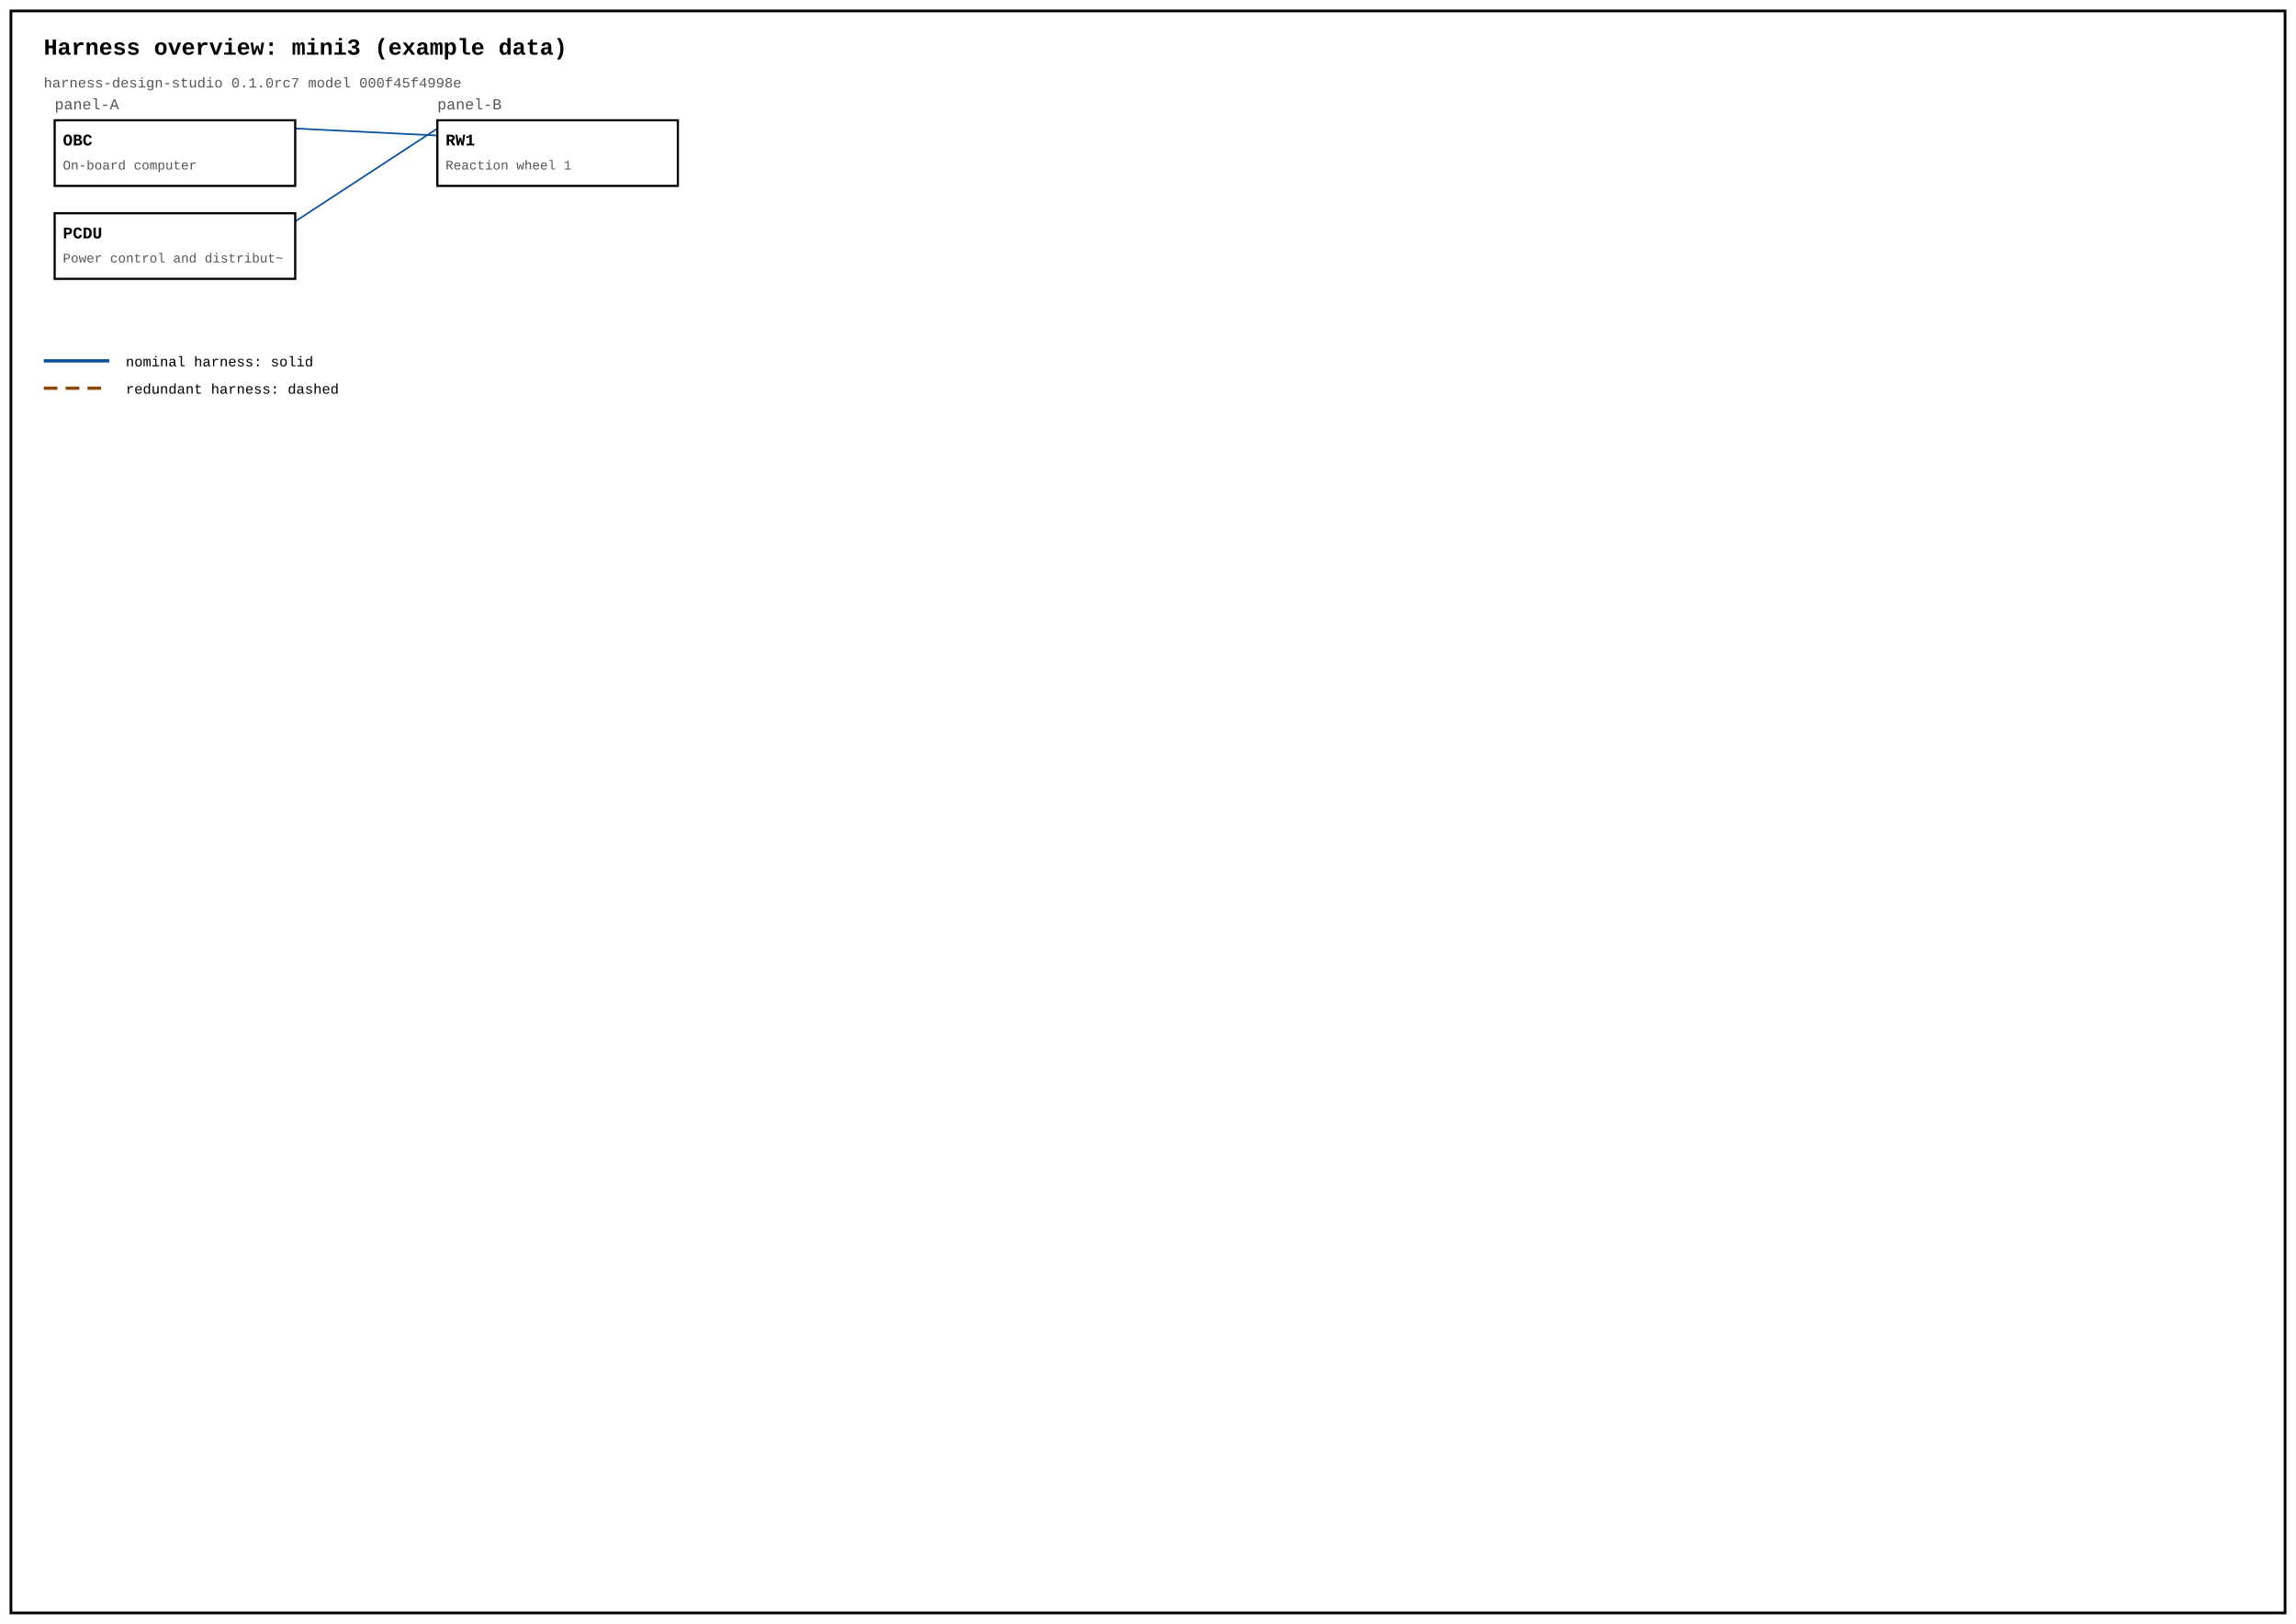
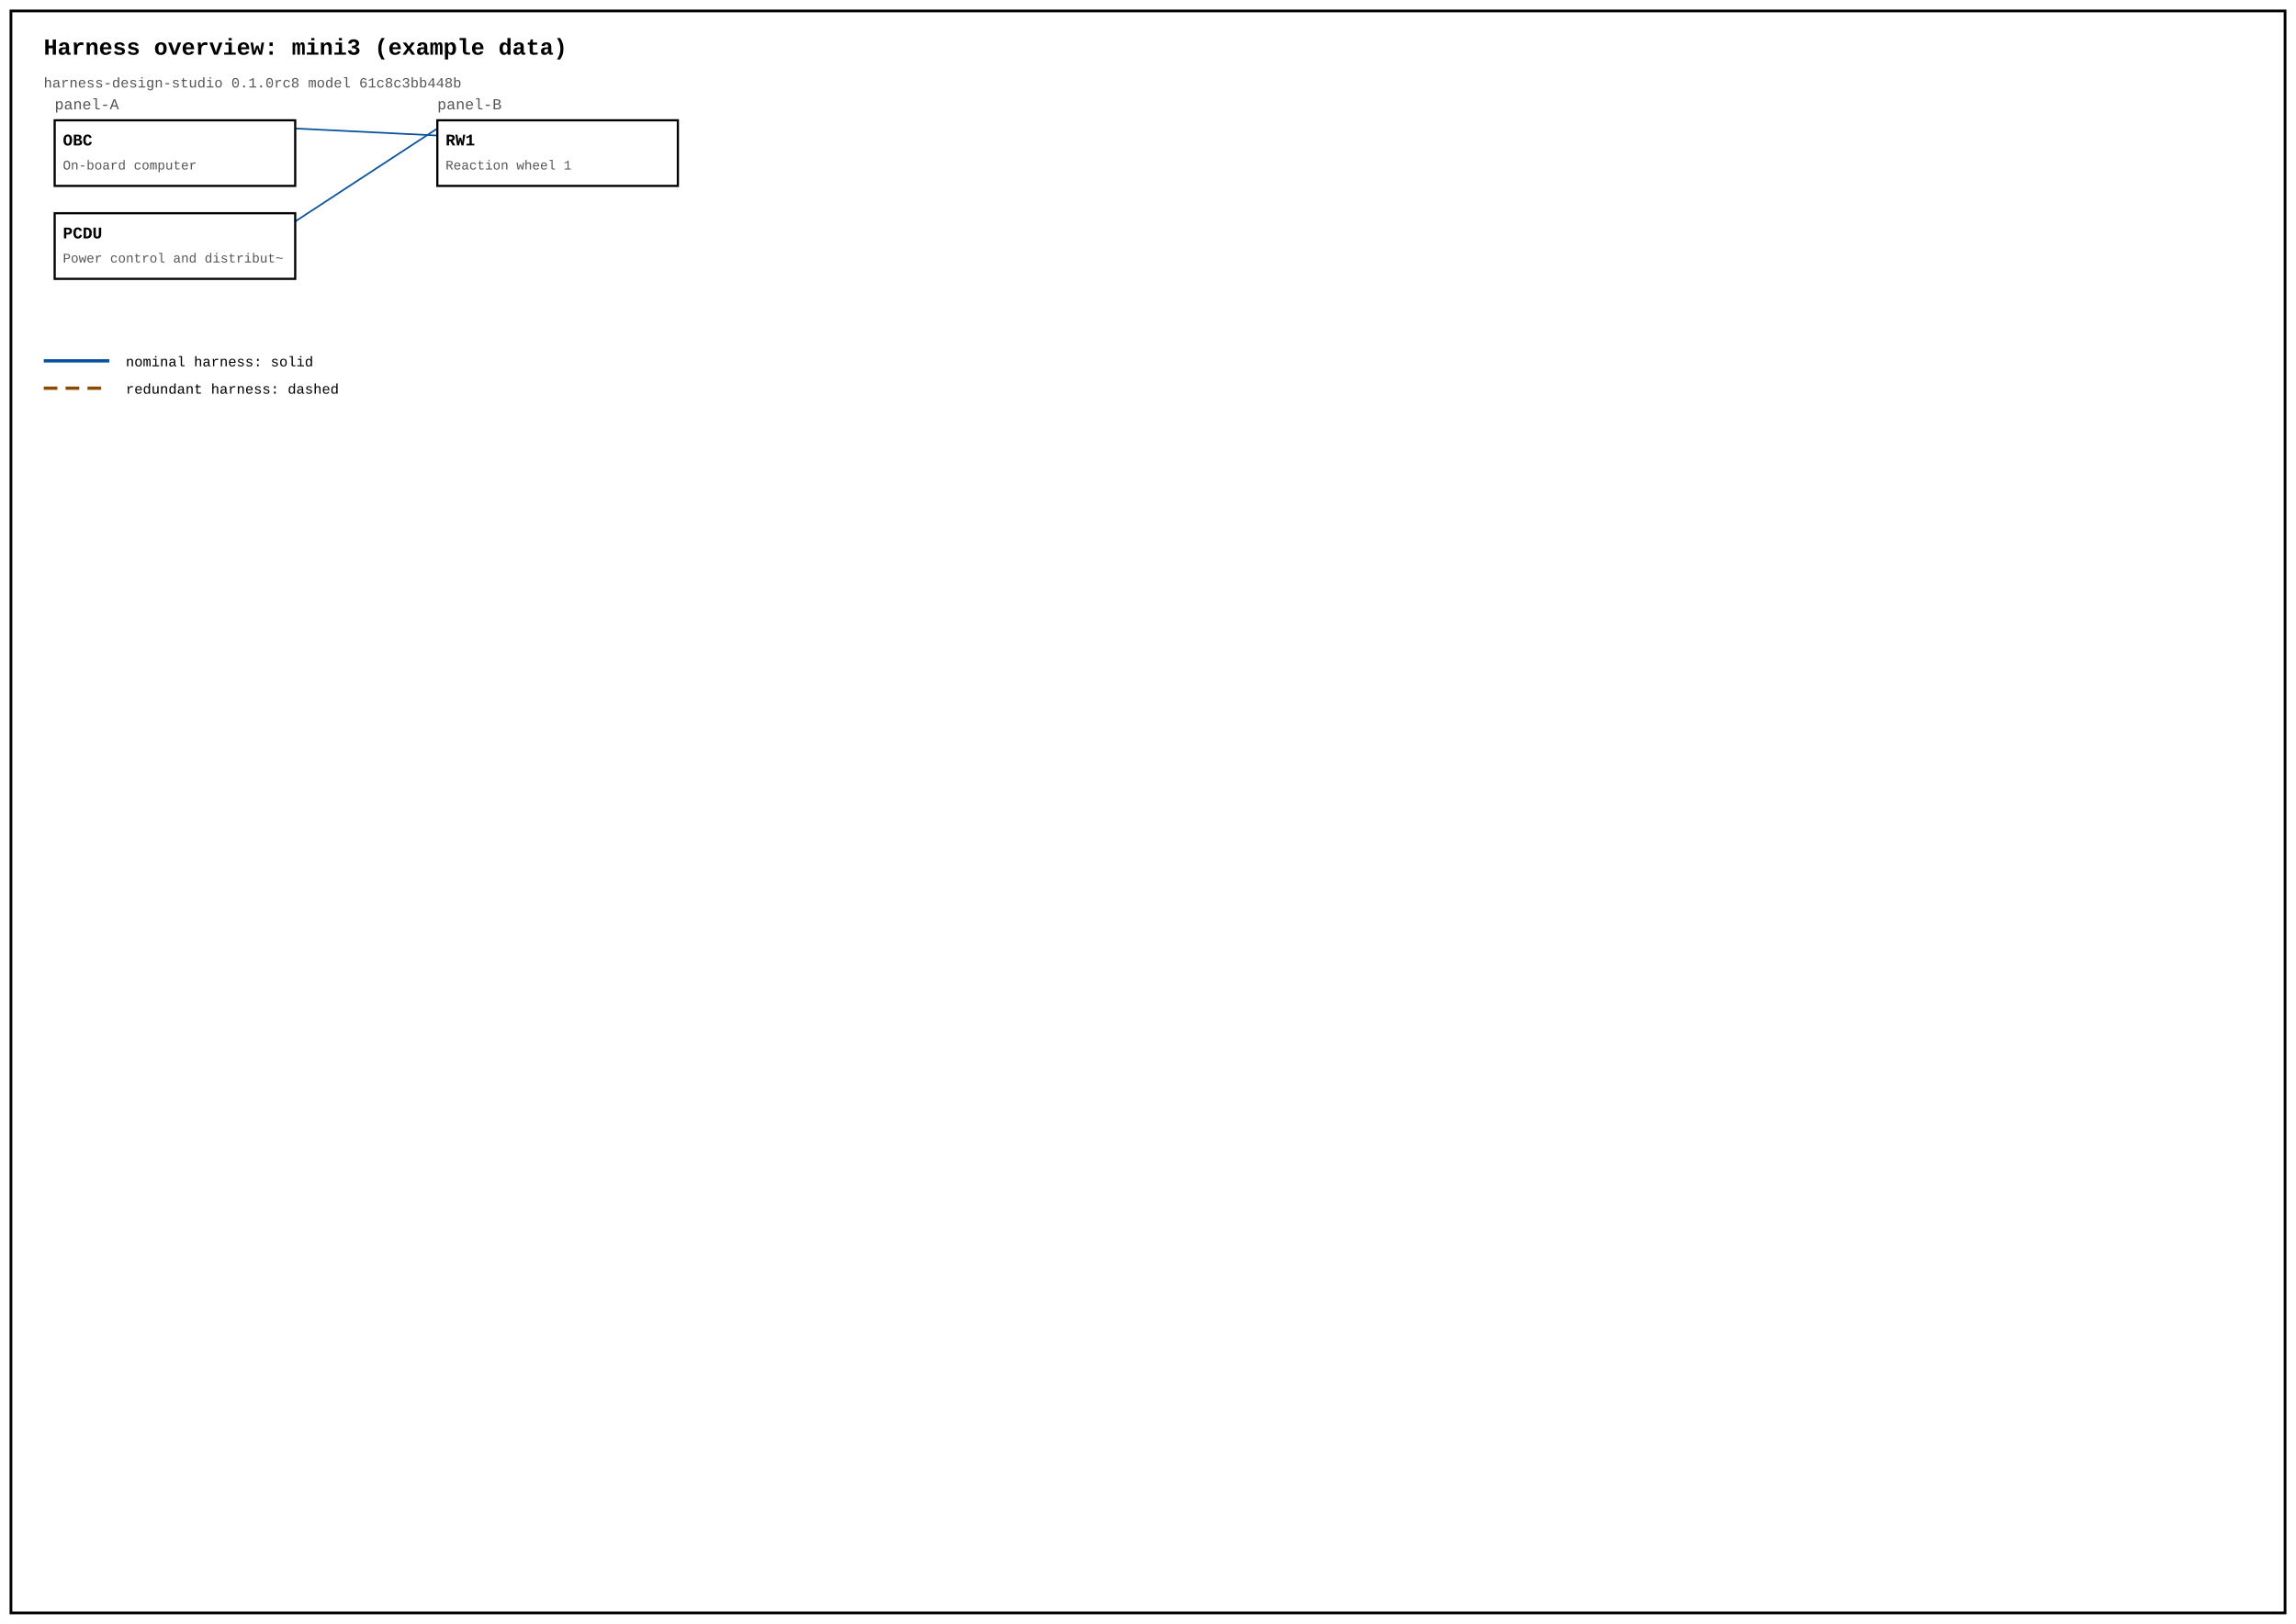
<svg xmlns="http://www.w3.org/2000/svg" width="420mm" height="297mm" viewBox="0 0 420 297" font-family="Courier New, Courier, monospace">
  <rect x="0" y="0" width="420" height="297" fill="#ffffff" />
  <rect x="2" y="2" width="416" height="293" fill="none" stroke="#000000" stroke-width="0.5" />
  <text x="8" y="10" font-size="4.2" font-weight="bold" text-anchor="start" fill="#000000">Harness overview: mini3 (example data)</text>
-   <text x="8" y="16" font-size="2.6" text-anchor="start" fill="#555555">harness-design-studio 0.1.0rc7 model 000f45f4998e</text>
+   <text x="8" y="16" font-size="2.6" text-anchor="start" fill="#555555">harness-design-studio 0.1.0rc8 model 61c8c3bb448b</text>
  <text x="10" y="20" font-size="2.8" text-anchor="start" fill="#555555">panel-A</text>
  <text x="80" y="20" font-size="2.8" text-anchor="start" fill="#555555">panel-B</text>
  <line x1="54" y1="40.5" x2="80" y2="23.5" stroke="#08519c" stroke-width="0.3" />
  <line x1="54" y1="23.5" x2="80" y2="24.786" stroke="#08519c" stroke-width="0.3" />
  <rect x="10" y="22" width="44" height="12" fill="#ffffff" stroke="#000000" stroke-width="0.4" />
  <text x="11.5" y="26.6" font-size="3" font-weight="bold" text-anchor="start" fill="#000000">OBC</text>
  <text x="11.5" y="31" font-size="2.4" text-anchor="start" fill="#555555">On-board computer</text>
  <rect x="10" y="39" width="44" height="12" fill="#ffffff" stroke="#000000" stroke-width="0.4" />
  <text x="11.5" y="43.6" font-size="3" font-weight="bold" text-anchor="start" fill="#000000">PCDU</text>
  <text x="11.5" y="48" font-size="2.4" text-anchor="start" fill="#555555">Power control and distribut~</text>
  <rect x="80" y="22" width="44" height="12" fill="#ffffff" stroke="#000000" stroke-width="0.4" />
  <text x="81.5" y="26.6" font-size="3" font-weight="bold" text-anchor="start" fill="#000000">RW1</text>
  <text x="81.5" y="31" font-size="2.4" text-anchor="start" fill="#555555">Reaction wheel 1</text>
  <line x1="8" y1="66" x2="20" y2="66" stroke="#08519c" stroke-width="0.6" />
  <text x="23" y="67" font-size="2.6" text-anchor="start" fill="#000000">nominal harness: solid</text>
  <line x1="8" y1="71" x2="20" y2="71" stroke="#8c4a00" stroke-width="0.6" stroke-dasharray="2.5 1.5" />
  <text x="23" y="72" font-size="2.6" text-anchor="start" fill="#000000">redundant harness: dashed</text>
</svg>
